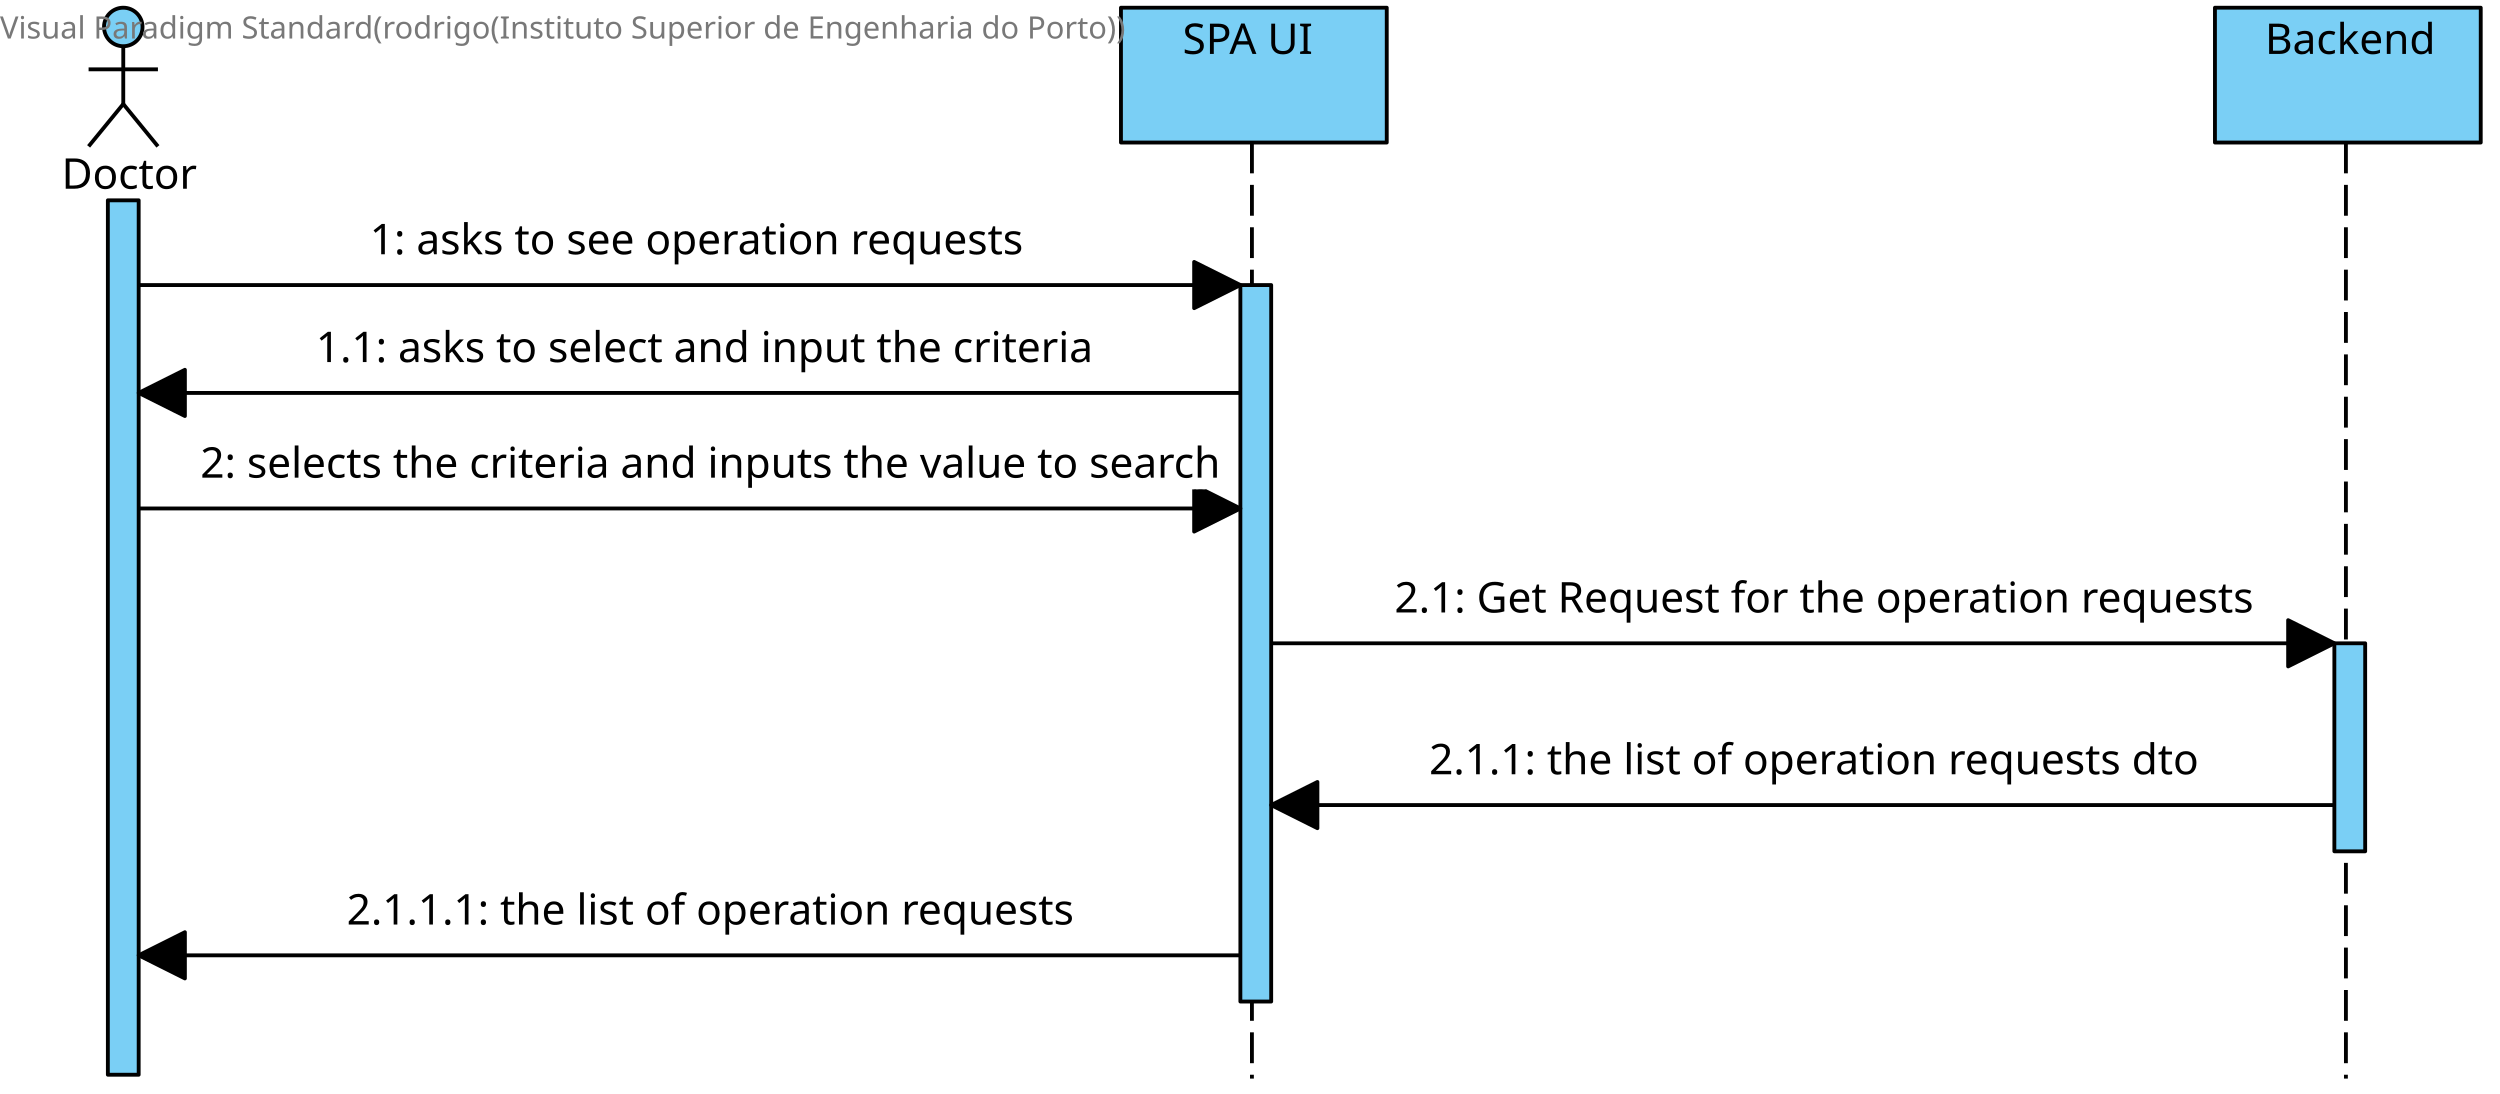
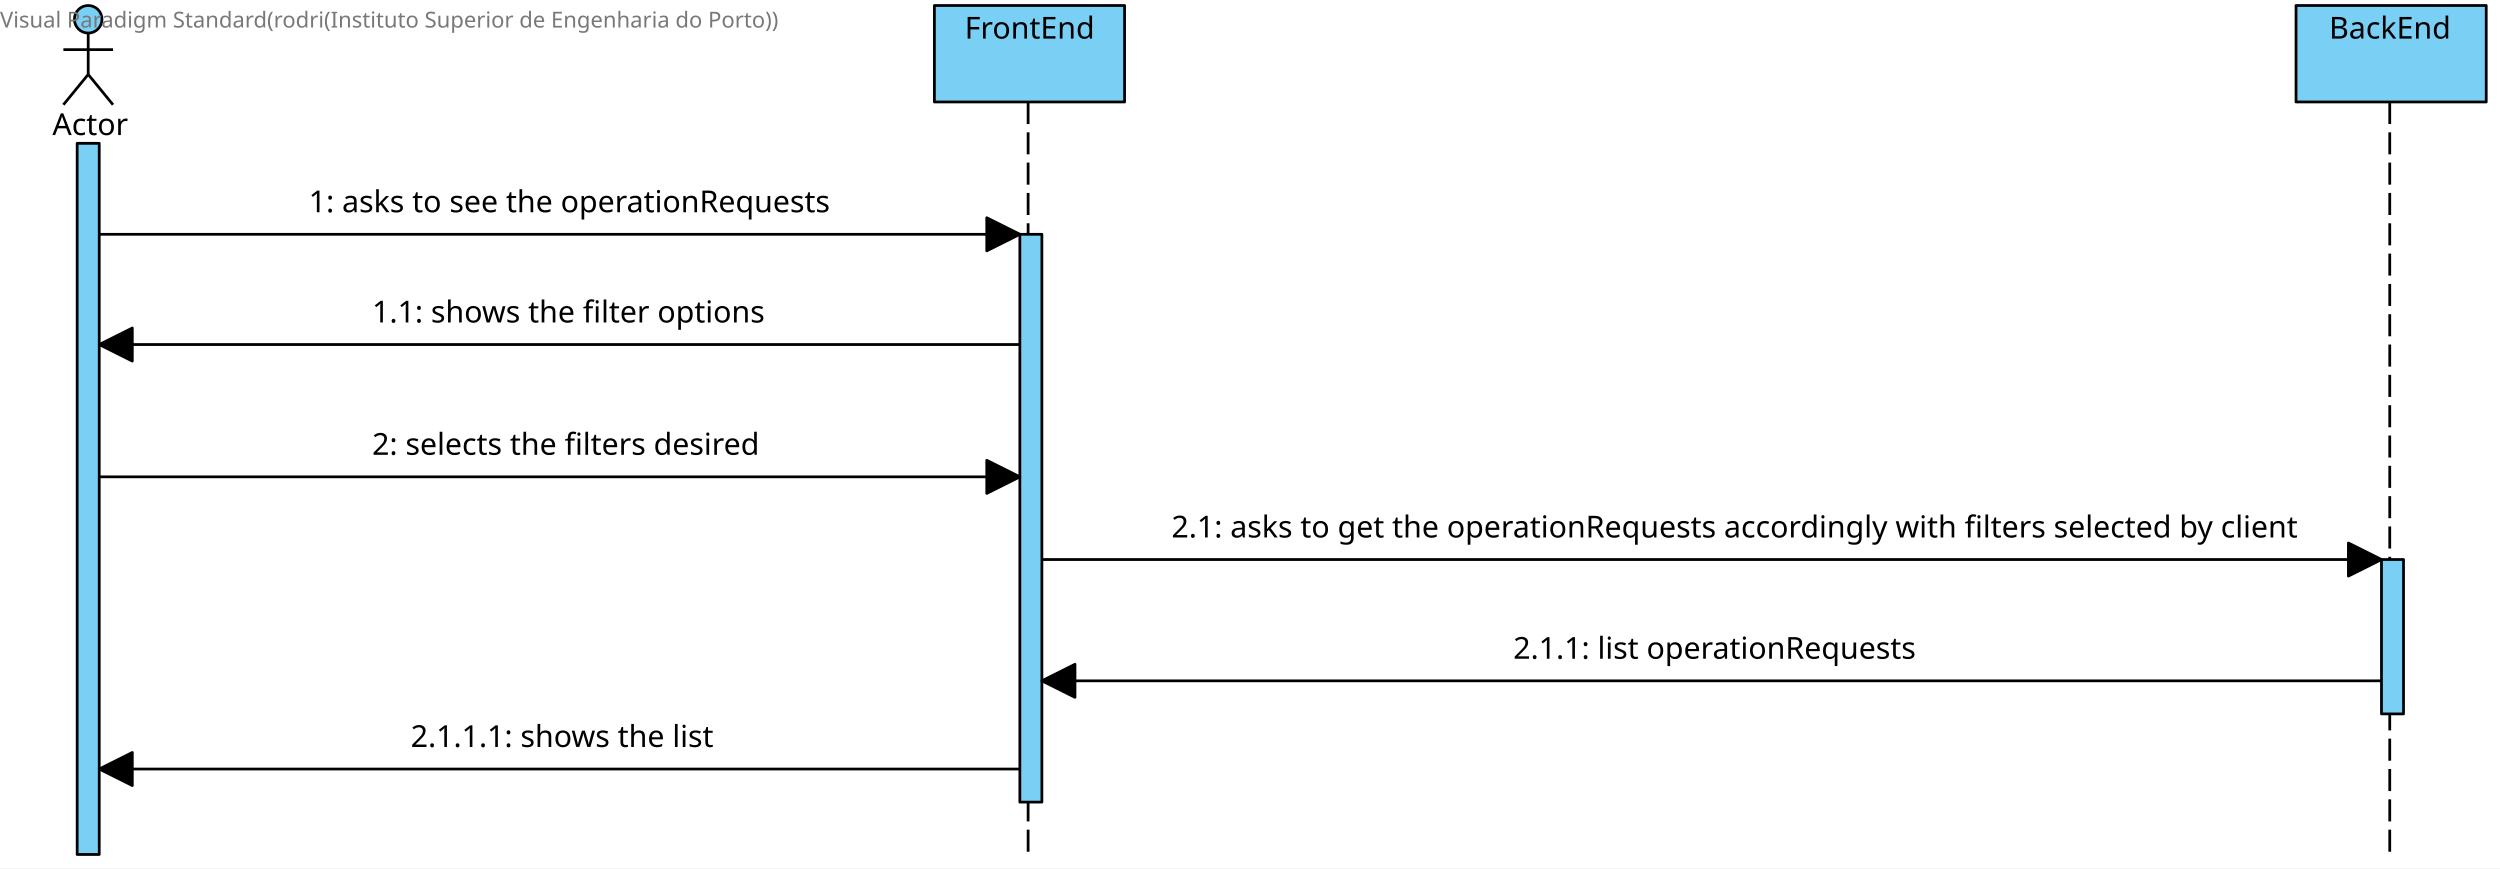
- <svg xmlns="http://www.w3.org/2000/svg" fill-opacity="0" color-rendering="auto" color-interpolation="auto" text-rendering="auto" stroke="rgb(0,0,0)" stroke-linecap="square" width="649" stroke-miterlimit="10" shape-rendering="auto" stroke-opacity="0" fill="rgb(0,0,0)" stroke-dasharray="none" font-weight="normal" stroke-width="1" height="284" font-family="'Dialog'" font-style="normal" stroke-linejoin="miter" font-size="12px" stroke-dashoffset="0" image-rendering="auto">
+ <svg xmlns="http://www.w3.org/2000/svg" fill-opacity="0" color-rendering="auto" color-interpolation="auto" text-rendering="auto" stroke="rgb(0,0,0)" stroke-linecap="square" width="907" stroke-miterlimit="10" shape-rendering="auto" stroke-opacity="0" fill="rgb(0,0,0)" stroke-dasharray="none" font-weight="normal" stroke-width="1" height="315" font-family="'Dialog'" font-style="normal" stroke-linejoin="miter" font-size="12px" stroke-dashoffset="0" image-rendering="auto">
  <defs id="genericDefs" />
  <g>
    <defs id="defs1">
      <clipPath clipPathUnits="userSpaceOnUse" id="clipPath1">
-         <path d="M-7 -7 L71 -7 L71 289 L-7 289 L-7 -7 Z" />
+         <path d="M-7 -7 L71 -7 L71 320 L-7 320 L-7 -7 Z" />
      </clipPath>
      <clipPath clipPathUnits="userSpaceOnUse" id="clipPath2">
-         <path d="M-7 -7 L81 -7 L81 289 L-7 289 L-7 -7 Z" />
+         <path d="M-7 -7 L81 -7 L81 320 L-7 320 L-7 -7 Z" />
      </clipPath>
      <clipPath clipPathUnits="userSpaceOnUse" id="clipPath3">
-         <path d="M-7 -7 L19 -7 L19 197 L-7 197 L-7 -7 Z" />
+         <path d="M-7 -7 L19 -7 L19 217 L-7 217 L-7 -7 Z" />
      </clipPath>
      <clipPath clipPathUnits="userSpaceOnUse" id="clipPath4">
-         <path d="M-7 -7 L19 -7 L19 65 L-7 65 L-7 -7 Z" />
+         <path d="M-7 -7 L19 -7 L19 67 L-7 67 L-7 -7 Z" />
      </clipPath>
      <clipPath clipPathUnits="userSpaceOnUse" id="clipPath5">
-         <path d="M-53 -15 L106 -15 L106 30 L-53 30 L-53 -15 Z" />
+         <path d="M-70 -15 L140 -15 L140 30 L-70 30 L-70 -15 Z" />
      </clipPath>
      <clipPath clipPathUnits="userSpaceOnUse" id="clipPath6">
-         <path d="M-70 -15 L140 -15 L140 30 L-70 30 L-70 -15 Z" />
+         <path d="M-36 -15 L72 -15 L72 30 L-36 30 L-36 -15 Z" />
      </clipPath>
      <clipPath clipPathUnits="userSpaceOnUse" id="clipPath7">
-         <path d="M0 0 L390 0 L390 104 L0 104 L0 0 Z" />
+         <path d="M0 0 L438 0 L438 104 L0 104 L0 0 Z" />
      </clipPath>
      <clipPath clipPathUnits="userSpaceOnUse" id="clipPath8">
-         <path d="M73 13 L73 28 L20 28 L20 13 ZM284 30 L284 45 L101 45 L101 30 ZM297 58 L297 73 L86 73 L86 58 ZM327 88 L327 103 L56 103 L56 88 ZM0 0 L0 104 L390 104 L390 0 Z" />
+         <path d="M64 2 L64 17 L28 17 L28 2 ZM318 30 L318 45 L116 45 L116 30 ZM294 70 L294 85 L140 85 L140 70 ZM0 0 L0 104 L438 104 L438 0 Z" />
      </clipPath>
      <clipPath clipPathUnits="userSpaceOnUse" id="clipPath9">
-         <path d="M284 2 L284 17 L101 17 L101 2 ZM297 30 L297 45 L86 45 L86 30 ZM327 60 L327 75 L56 75 L56 60 ZM0 0 L0 104 L366 104 L366 95 L390 95 L390 0 Z" />
+         <path d="M294 30 L294 45 L140 45 L140 30 ZM294 78 L294 93 L140 93 L140 78 ZM0 0 L0 104 L438 104 L438 0 L318 0 L318 5 L116 5 L116 0 Z" />
      </clipPath>
      <clipPath clipPathUnits="userSpaceOnUse" id="clipPath10">
-         <path d="M327 30 L327 45 L56 45 L56 30 ZM0 0 L0 104 L390 104 L390 80 L366 80 L366 65 L390 65 L390 0 L297 0 L297 15 L86 15 L86 0 Z" />
+         <path d="M294 30 L294 45 L140 45 L140 30 ZM0 0 L0 104 L438 104 L438 75 L430 75 L430 60 L438 60 L438 0 Z" />
      </clipPath>
      <clipPath clipPathUnits="userSpaceOnUse" id="clipPath11">
-         <path d="M0 0 L380 0 L380 104 L0 104 L0 0 Z" />
+         <path d="M0 0 L590 0 L590 104 L0 104 L0 0 Z" />
      </clipPath>
      <clipPath clipPathUnits="userSpaceOnUse" id="clipPath12">
-         <path d="M304 30 L304 45 L72 45 L72 30 ZM290 72 L290 87 L82 87 L82 72 ZM33 0 L33 10 L0 10 L0 104 L380 104 L380 0 Z" />
+         <path d="M495 30 L495 45 L88 45 L88 30 ZM372 74 L372 89 L212 89 L212 74 ZM0 0 L0 104 L590 104 L590 0 Z" />
      </clipPath>
      <clipPath clipPathUnits="userSpaceOnUse" id="clipPath13">
-         <path d="M290 30 L290 45 L82 45 L82 30 ZM0 0 L0 104 L380 104 L380 0 L304 0 L304 3 L72 3 L72 0 Z" />
+         <path d="M372 30 L372 45 L212 45 L212 30 ZM0 0 L0 104 L590 104 L590 0 L495 0 L495 1 L88 1 L88 0 Z" />
      </clipPath>
      <clipPath clipPathUnits="userSpaceOnUse" id="clipPath14">
-         <path d="M292 30 L292 45 L94 45 L94 30 ZM0 0 L0 104 L390 104 L390 6 L376 6 L376 0 Z" />
+         <path d="M281 30 L281 45 L152 45 L152 30 ZM0 0 L0 104 L438 104 L438 0 Z" />
      </clipPath>
      <clipPath clipPathUnits="userSpaceOnUse" id="clipPath15">
-         <path d="M-198 -15 L396 -15 L396 30 L-198 30 L-198 -15 Z" />
+         <path d="M-129 -15 L258 -15 L258 30 L-129 30 L-129 -15 Z" />
      </clipPath>
      <clipPath clipPathUnits="userSpaceOnUse" id="clipPath16">
-         <path d="M-208 -15 L416 -15 L416 30 L-208 30 L-208 -15 Z" />
+         <path d="M-160 -15 L320 -15 L320 30 L-160 30 L-160 -15 Z" />
      </clipPath>
      <clipPath clipPathUnits="userSpaceOnUse" id="clipPath17">
-         <path d="M-232 -15 L464 -15 L464 30 L-232 30 L-232 -15 Z" />
+         <path d="M-407 -15 L814 -15 L814 30 L-407 30 L-407 -15 Z" />
      </clipPath>
      <clipPath clipPathUnits="userSpaceOnUse" id="clipPath18">
-         <path d="M-271 -15 L542 -15 L542 30 L-271 30 L-271 -15 Z" />
+         <path d="M-154 -15 L308 -15 L308 30 L-154 30 L-154 -15 Z" />
      </clipPath>
      <clipPath clipPathUnits="userSpaceOnUse" id="clipPath19">
-         <path d="M-211 -15 L422 -15 L422 30 L-211 30 L-211 -15 Z" />
-       </clipPath>
-       <clipPath clipPathUnits="userSpaceOnUse" id="clipPath20">
-         <path d="M-183 -15 L366 -15 L366 30 L-183 30 L-183 -15 Z" />
+         <path d="M-202 -15 L404 -15 L404 30 L-202 30 L-202 -15 Z" />
      </clipPath>
    </defs>
    <g fill="white" text-rendering="geometricPrecision" fill-opacity="1" stroke-opacity="1" stroke="white">
-       <rect x="0" width="649" height="284" y="0" stroke="none" />
+       <rect x="0" width="907" height="315" y="0" stroke="none" />
    </g>
    <g font-size="11px" transform="translate(2,2)" fill-opacity="1" fill="rgb(122,207,245)" text-rendering="geometricPrecision" image-rendering="optimizeQuality" font-family="sans-serif" stroke="rgb(122,207,245)" stroke-opacity="1">
      <circle r="5" clip-path="url(#clipPath1)" cx="30" cy="5" stroke="none" />
-       <rect x="26" width="8" height="227" y="50" clip-path="url(#clipPath1)" stroke="none" />
+       <rect x="26" width="8" height="258" y="50" clip-path="url(#clipPath1)" stroke="none" />
    </g>
    <g stroke-linecap="butt" font-size="11px" transform="translate(2,2)" fill-opacity="1" fill="black" text-rendering="geometricPrecision" image-rendering="optimizeQuality" font-family="sans-serif" stroke-linejoin="round" stroke="black" stroke-opacity="1" stroke-miterlimit="0">
      <circle fill="none" r="5" clip-path="url(#clipPath1)" cx="30" cy="5" />
-       <rect fill="none" x="26" width="8" height="227" y="50" clip-path="url(#clipPath1)" />
+       <rect fill="none" x="26" width="8" height="258" y="50" clip-path="url(#clipPath1)" />
      <line y2="25" fill="none" x1="30" clip-path="url(#clipPath1)" x2="30" y1="10" />
      <line y2="36" fill="none" x1="30" clip-path="url(#clipPath1)" x2="21" y1="25" />
      <line y2="36" fill="none" x1="30" clip-path="url(#clipPath1)" x2="39" y1="25" />
      <line y2="16" fill="none" x1="21" clip-path="url(#clipPath1)" x2="39" y1="16" />
    </g>
-     <g font-size="11px" transform="translate(291,2)" fill-opacity="1" fill="rgb(122,207,245)" text-rendering="geometricPrecision" image-rendering="optimizeQuality" font-family="sans-serif" stroke="rgb(122,207,245)" stroke-opacity="1">
+     <g font-size="11px" transform="translate(339,2)" fill-opacity="1" fill="rgb(122,207,245)" text-rendering="geometricPrecision" image-rendering="optimizeQuality" font-family="sans-serif" stroke="rgb(122,207,245)" stroke-opacity="1">
      <rect x="0" width="69" height="35" y="0" clip-path="url(#clipPath2)" stroke="none" />
    </g>
-     <g stroke-linecap="butt" font-size="11px" transform="translate(291,2)" fill-opacity="1" fill="black" text-rendering="geometricPrecision" image-rendering="optimizeQuality" font-family="sans-serif" stroke-linejoin="round" stroke="black" stroke-opacity="1" stroke-miterlimit="0">
+     <g stroke-linecap="butt" font-size="11px" transform="translate(339,2)" fill-opacity="1" fill="black" text-rendering="geometricPrecision" image-rendering="optimizeQuality" font-family="sans-serif" stroke-linejoin="round" stroke="black" stroke-opacity="1" stroke-miterlimit="0">
      <rect fill="none" x="0" width="69" height="35" y="0" clip-path="url(#clipPath2)" />
-       <line clip-path="url(#clipPath2)" fill="none" x1="34" x2="34" y1="35" y2="278" stroke-linejoin="bevel" stroke-dasharray="8,3" />
+       <line clip-path="url(#clipPath2)" fill="none" x1="34" x2="34" y1="35" y2="309" stroke-linejoin="bevel" stroke-dasharray="8,3" />
    </g>
-     <g font-size="11px" transform="translate(575,2)" fill-opacity="1" fill="rgb(122,207,245)" text-rendering="geometricPrecision" image-rendering="optimizeQuality" font-family="sans-serif" stroke="rgb(122,207,245)" stroke-opacity="1">
+     <g font-size="11px" transform="translate(833,2)" fill-opacity="1" fill="rgb(122,207,245)" text-rendering="geometricPrecision" image-rendering="optimizeQuality" font-family="sans-serif" stroke="rgb(122,207,245)" stroke-opacity="1">
      <rect x="0" width="69" height="35" y="0" clip-path="url(#clipPath2)" stroke="none" />
    </g>
-     <g stroke-linecap="butt" font-size="11px" transform="translate(575,2)" fill-opacity="1" fill="black" text-rendering="geometricPrecision" image-rendering="optimizeQuality" font-family="sans-serif" stroke-linejoin="round" stroke="black" stroke-opacity="1" stroke-miterlimit="0">
+     <g stroke-linecap="butt" font-size="11px" transform="translate(833,2)" fill-opacity="1" fill="black" text-rendering="geometricPrecision" image-rendering="optimizeQuality" font-family="sans-serif" stroke-linejoin="round" stroke="black" stroke-opacity="1" stroke-miterlimit="0">
      <rect fill="none" x="0" width="69" height="35" y="0" clip-path="url(#clipPath2)" />
-       <line clip-path="url(#clipPath2)" fill="none" x1="34" x2="34" y1="35" y2="278" stroke-linejoin="bevel" stroke-dasharray="8,3" />
+       <line clip-path="url(#clipPath2)" fill="none" x1="34" x2="34" y1="35" y2="309" stroke-linejoin="bevel" stroke-dasharray="8,3" />
    </g>
-     <g font-size="11px" transform="translate(322,74)" fill-opacity="1" fill="rgb(122,207,245)" text-rendering="geometricPrecision" image-rendering="optimizeQuality" font-family="sans-serif" stroke="rgb(122,207,245)" stroke-opacity="1">
-       <rect x="0" width="8" height="186" y="0" clip-path="url(#clipPath3)" stroke="none" />
+     <g font-size="11px" transform="translate(370,85)" fill-opacity="1" fill="rgb(122,207,245)" text-rendering="geometricPrecision" image-rendering="optimizeQuality" font-family="sans-serif" stroke="rgb(122,207,245)" stroke-opacity="1">
+       <rect x="0" width="8" height="206" y="0" clip-path="url(#clipPath3)" stroke="none" />
    </g>
-     <g stroke-linecap="butt" font-size="11px" transform="translate(322,74)" fill-opacity="1" fill="black" text-rendering="geometricPrecision" image-rendering="optimizeQuality" font-family="sans-serif" stroke-linejoin="round" stroke="black" stroke-opacity="1" stroke-miterlimit="0">
-       <rect fill="none" x="0" width="8" height="186" y="0" clip-path="url(#clipPath3)" />
+     <g stroke-linecap="butt" font-size="11px" transform="translate(370,85)" fill-opacity="1" fill="black" text-rendering="geometricPrecision" image-rendering="optimizeQuality" font-family="sans-serif" stroke-linejoin="round" stroke="black" stroke-opacity="1" stroke-miterlimit="0">
+       <rect fill="none" x="0" width="8" height="206" y="0" clip-path="url(#clipPath3)" />
    </g>
-     <g font-size="11px" transform="translate(606,167)" fill-opacity="1" fill="rgb(122,207,245)" text-rendering="geometricPrecision" image-rendering="optimizeQuality" font-family="sans-serif" stroke="rgb(122,207,245)" stroke-opacity="1">
-       <rect x="0" width="8" height="54" y="0" clip-path="url(#clipPath4)" stroke="none" />
+     <g font-size="11px" transform="translate(864,203)" fill-opacity="1" fill="rgb(122,207,245)" text-rendering="geometricPrecision" image-rendering="optimizeQuality" font-family="sans-serif" stroke="rgb(122,207,245)" stroke-opacity="1">
+       <rect x="0" width="8" height="56" y="0" clip-path="url(#clipPath4)" stroke="none" />
    </g>
-     <g stroke-linecap="butt" font-size="11px" transform="translate(606,167)" fill-opacity="1" fill="black" text-rendering="geometricPrecision" image-rendering="optimizeQuality" font-family="sans-serif" stroke-linejoin="round" stroke="black" stroke-opacity="1" stroke-miterlimit="0">
-       <rect fill="none" x="0" width="8" height="54" y="0" clip-path="url(#clipPath4)" />
+     <g stroke-linecap="butt" font-size="11px" transform="translate(864,203)" fill-opacity="1" fill="black" text-rendering="geometricPrecision" image-rendering="optimizeQuality" font-family="sans-serif" stroke-linejoin="round" stroke="black" stroke-opacity="1" stroke-miterlimit="0">
+       <rect fill="none" x="0" width="8" height="56" y="0" clip-path="url(#clipPath4)" />
    </g>
-     <g font-size="11px" transform="translate(6,37)" fill-opacity="1" fill="black" text-rendering="geometricPrecision" image-rendering="optimizeQuality" font-family="sans-serif" stroke="black" stroke-opacity="1">
-       <text x="10" xml:space="preserve" y="12" clip-path="url(#clipPath5)" stroke="none">Doctor</text>
+     <g font-size="11px" transform="translate(833,2)" fill-opacity="1" fill="black" text-rendering="geometricPrecision" image-rendering="optimizeQuality" font-family="sans-serif" stroke="black" stroke-opacity="1">
+       <text x="12" xml:space="preserve" y="12" clip-path="url(#clipPath5)" stroke="none">BackEnd</text>
    </g>
-     <g font-size="11px" transform="translate(291,2)" fill-opacity="1" fill="black" text-rendering="geometricPrecision" image-rendering="optimizeQuality" font-family="sans-serif" stroke="black" stroke-opacity="1">
-       <text x="16" xml:space="preserve" y="12" clip-path="url(#clipPath6)" stroke="none">SPA UI</text>
+     <g font-size="11px" transform="translate(339,2)" fill-opacity="1" fill="black" text-rendering="geometricPrecision" image-rendering="optimizeQuality" font-family="sans-serif" stroke="black" stroke-opacity="1">
+       <text x="11" xml:space="preserve" y="12" clip-path="url(#clipPath5)" stroke="none">FrontEnd</text>
    </g>
-     <g font-size="11px" transform="translate(575,2)" fill-opacity="1" fill="black" text-rendering="geometricPrecision" image-rendering="optimizeQuality" font-family="sans-serif" stroke="black" stroke-opacity="1">
-       <text x="13" xml:space="preserve" y="12" clip-path="url(#clipPath6)" stroke="none">Backend</text>
+     <g font-size="11px" transform="translate(14,37)" fill-opacity="1" fill="black" text-rendering="geometricPrecision" image-rendering="optimizeQuality" font-family="sans-serif" stroke="black" stroke-opacity="1">
+       <text x="5" xml:space="preserve" y="12" clip-path="url(#clipPath6)" stroke="none">Actor</text>
    </g>
-     <g stroke-linecap="butt" font-size="11px" transform="translate(-14,24)" fill-opacity="1" fill="black" text-rendering="geometricPrecision" image-rendering="optimizeQuality" font-family="sans-serif" stroke-linejoin="round" stroke="black" stroke-opacity="1">
-       <line y2="50" fill="none" x1="50" clip-path="url(#clipPath8)" x2="336" y1="50" />
-       <polygon points=" 336 50 324 44 324 56" clip-path="url(#clipPath8)" stroke="none" />
-       <polygon fill="none" points=" 336 50 324 44 324 56" clip-path="url(#clipPath8)" />
+     <g stroke-linecap="butt" font-size="11px" transform="translate(-14,35)" fill-opacity="1" fill="black" text-rendering="geometricPrecision" image-rendering="optimizeQuality" font-family="sans-serif" stroke-linejoin="round" stroke="black" stroke-opacity="1">
+       <line y2="50" fill="none" x1="50" clip-path="url(#clipPath8)" x2="384" y1="50" />
+       <polygon points=" 384 50 372 44 372 56" clip-path="url(#clipPath8)" stroke="none" />
+       <polygon fill="none" points=" 384 50 372 44 372 56" clip-path="url(#clipPath8)" />
    </g>
-     <g stroke-linecap="butt" font-size="11px" transform="translate(-14,52)" fill-opacity="1" fill="black" text-rendering="geometricPrecision" image-rendering="optimizeQuality" font-family="sans-serif" stroke-linejoin="round" stroke="black" stroke-opacity="1">
-       <line y2="50" fill="none" x1="336" clip-path="url(#clipPath9)" x2="50" y1="50" />
+     <g stroke-linecap="butt" font-size="11px" transform="translate(-14,75)" fill-opacity="1" fill="black" text-rendering="geometricPrecision" image-rendering="optimizeQuality" font-family="sans-serif" stroke-linejoin="round" stroke="black" stroke-opacity="1">
+       <line y2="50" fill="none" x1="384" clip-path="url(#clipPath9)" x2="50" y1="50" />
      <polygon points=" 50 50 62 56 62 44" clip-path="url(#clipPath9)" stroke="none" />
      <polygon fill="none" points=" 50 50 62 56 62 44" clip-path="url(#clipPath9)" />
    </g>
-     <g stroke-linecap="butt" font-size="11px" transform="translate(-14,82)" fill-opacity="1" fill="black" text-rendering="geometricPrecision" image-rendering="optimizeQuality" font-family="sans-serif" stroke-linejoin="round" stroke="black" stroke-opacity="1">
-       <line y2="50" fill="none" x1="50" clip-path="url(#clipPath10)" x2="336" y1="50" />
-       <polygon points=" 336 50 324 44 324 56" clip-path="url(#clipPath10)" stroke="none" />
-       <polygon fill="none" points=" 336 50 324 44 324 56" clip-path="url(#clipPath10)" />
+     <g stroke-linecap="butt" font-size="11px" transform="translate(-14,123)" fill-opacity="1" fill="black" text-rendering="geometricPrecision" image-rendering="optimizeQuality" font-family="sans-serif" stroke-linejoin="round" stroke="black" stroke-opacity="1">
+       <line y2="50" fill="none" x1="50" clip-path="url(#clipPath10)" x2="384" y1="50" />
+       <polygon points=" 384 50 372 44 372 56" clip-path="url(#clipPath10)" stroke="none" />
+       <polygon fill="none" points=" 384 50 372 44 372 56" clip-path="url(#clipPath10)" />
    </g>
-     <g stroke-linecap="butt" font-size="11px" transform="translate(280,117)" fill-opacity="1" fill="black" text-rendering="geometricPrecision" image-rendering="optimizeQuality" font-family="sans-serif" stroke-linejoin="round" stroke="black" stroke-opacity="1">
-       <line y2="50" fill="none" x1="50" clip-path="url(#clipPath12)" x2="326" y1="50" />
-       <polygon points=" 326 50 314 44 314 56" clip-path="url(#clipPath12)" stroke="none" />
-       <polygon fill="none" points=" 326 50 314 44 314 56" clip-path="url(#clipPath12)" />
+     <g stroke-linecap="butt" font-size="11px" transform="translate(328,153)" fill-opacity="1" fill="black" text-rendering="geometricPrecision" image-rendering="optimizeQuality" font-family="sans-serif" stroke-linejoin="round" stroke="black" stroke-opacity="1">
+       <line y2="50" fill="none" x1="50" clip-path="url(#clipPath12)" x2="536" y1="50" />
+       <polygon points=" 536 50 524 44 524 56" clip-path="url(#clipPath12)" stroke="none" />
+       <polygon fill="none" points=" 536 50 524 44 524 56" clip-path="url(#clipPath12)" />
    </g>
-     <g stroke-linecap="butt" font-size="11px" transform="translate(280,159)" fill-opacity="1" fill="black" text-rendering="geometricPrecision" image-rendering="optimizeQuality" font-family="sans-serif" stroke-linejoin="round" stroke="black" stroke-opacity="1">
-       <line y2="50" fill="none" x1="326" clip-path="url(#clipPath13)" x2="50" y1="50" />
+     <g stroke-linecap="butt" font-size="11px" transform="translate(328,197)" fill-opacity="1" fill="black" text-rendering="geometricPrecision" image-rendering="optimizeQuality" font-family="sans-serif" stroke-linejoin="round" stroke="black" stroke-opacity="1">
+       <line y2="50" fill="none" x1="536" clip-path="url(#clipPath13)" x2="50" y1="50" />
      <polygon points=" 50 50 62 56 62 44" clip-path="url(#clipPath13)" stroke="none" />
      <polygon fill="none" points=" 50 50 62 56 62 44" clip-path="url(#clipPath13)" />
    </g>
-     <g stroke-linecap="butt" font-size="11px" transform="translate(-14,198)" fill-opacity="1" fill="black" text-rendering="geometricPrecision" image-rendering="optimizeQuality" font-family="sans-serif" stroke-linejoin="round" stroke="black" stroke-opacity="1">
-       <line y2="50" fill="none" x1="336" clip-path="url(#clipPath14)" x2="50" y1="50" />
+     <g stroke-linecap="butt" font-size="11px" transform="translate(-14,229)" fill-opacity="1" fill="black" text-rendering="geometricPrecision" image-rendering="optimizeQuality" font-family="sans-serif" stroke-linejoin="round" stroke="black" stroke-opacity="1">
+       <line y2="50" fill="none" x1="384" clip-path="url(#clipPath14)" x2="50" y1="50" />
      <polygon points=" 50 50 62 56 62 44" clip-path="url(#clipPath14)" stroke="none" />
      <polygon fill="none" points=" 50 50 62 56 62 44" clip-path="url(#clipPath14)" />
    </g>
-     <g font-size="11px" transform="translate(80,228)" fill-opacity="1" fill="white" text-rendering="geometricPrecision" image-rendering="optimizeQuality" font-family="sans-serif" stroke="white" stroke-opacity="1">
-       <rect x="0" width="198" height="15" y="0" clip-path="url(#clipPath15)" stroke="none" />
-       <text fill="black" x="10" xml:space="preserve" y="12" clip-path="url(#clipPath15)" stroke="none">2.1.1.1: the list of operation requests</text>
+     <g font-size="11px" transform="translate(138,259)" fill-opacity="1" fill="white" text-rendering="geometricPrecision" image-rendering="optimizeQuality" font-family="sans-serif" stroke="white" stroke-opacity="1">
+       <rect x="0" width="129" height="15" y="0" clip-path="url(#clipPath15)" stroke="none" />
+       <text fill="black" x="11" xml:space="preserve" y="12" clip-path="url(#clipPath15)" stroke="none">2.1.1.1: shows the list</text>
    </g>
-     <g font-size="11px" transform="translate(362,189)" fill-opacity="1" fill="white" text-rendering="geometricPrecision" image-rendering="optimizeQuality" font-family="sans-serif" stroke="white" stroke-opacity="1">
-       <rect x="0" width="208" height="15" y="0" clip-path="url(#clipPath16)" stroke="none" />
-       <text fill="black" x="9" xml:space="preserve" y="12" clip-path="url(#clipPath16)" stroke="none">2.1.1: the list of operation requests dto</text>
+     <g font-size="11px" transform="translate(540,227)" fill-opacity="1" fill="white" text-rendering="geometricPrecision" image-rendering="optimizeQuality" font-family="sans-serif" stroke="white" stroke-opacity="1">
+       <rect x="0" width="160" height="15" y="0" clip-path="url(#clipPath16)" stroke="none" />
+       <text fill="black" x="9" xml:space="preserve" y="12" clip-path="url(#clipPath16)" stroke="none">2.1.1: list operationRequests</text>
    </g>
-     <g font-size="11px" transform="translate(352,147)" fill-opacity="1" fill="white" text-rendering="geometricPrecision" image-rendering="optimizeQuality" font-family="sans-serif" stroke="white" stroke-opacity="1">
-       <rect x="0" width="232" height="15" y="0" clip-path="url(#clipPath17)" stroke="none" />
-       <text fill="black" x="10" xml:space="preserve" y="12" clip-path="url(#clipPath17)" stroke="none">2.1: Get Request for the operation requests</text>
+     <g font-size="11px" transform="translate(416,183)" fill-opacity="1" fill="white" text-rendering="geometricPrecision" image-rendering="optimizeQuality" font-family="sans-serif" stroke="white" stroke-opacity="1">
+       <rect x="0" width="407" height="15" y="0" clip-path="url(#clipPath17)" stroke="none" />
+       <text fill="black" x="9" xml:space="preserve" y="12" clip-path="url(#clipPath17)" stroke="none">2.1: asks to get the operationRequests accordingly with filters selected by client</text>
    </g>
-     <g font-size="11px" transform="translate(42,112)" fill-opacity="1" fill="white" text-rendering="geometricPrecision" image-rendering="optimizeQuality" font-family="sans-serif" stroke="white" stroke-opacity="1">
-       <rect x="0" width="271" height="15" y="0" clip-path="url(#clipPath18)" stroke="none" />
-       <text fill="black" x="10" xml:space="preserve" y="12" clip-path="url(#clipPath18)" stroke="none">2: selects the criteria and inputs the value to search</text>
+     <g font-size="11px" transform="translate(126,153)" fill-opacity="1" fill="white" text-rendering="geometricPrecision" image-rendering="optimizeQuality" font-family="sans-serif" stroke="white" stroke-opacity="1">
+       <rect x="0" width="154" height="15" y="0" clip-path="url(#clipPath18)" stroke="none" />
+       <text fill="black" x="9" xml:space="preserve" y="12" clip-path="url(#clipPath18)" stroke="none">2: selects the filters desired</text>
    </g>
-     <g font-size="11px" transform="translate(72,82)" fill-opacity="1" fill="white" text-rendering="geometricPrecision" image-rendering="optimizeQuality" font-family="sans-serif" stroke="white" stroke-opacity="1">
-       <rect x="0" width="211" height="15" y="0" clip-path="url(#clipPath19)" stroke="none" />
-       <text fill="black" x="10" xml:space="preserve" y="12" clip-path="url(#clipPath19)" stroke="none">1.1: asks to select and input the criteria</text>
+     <g font-size="11px" transform="translate(126,105)" fill-opacity="1" fill="white" text-rendering="geometricPrecision" image-rendering="optimizeQuality" font-family="sans-serif" stroke="white" stroke-opacity="1">
+       <rect x="0" width="154" height="15" y="0" clip-path="url(#clipPath18)" stroke="none" />
+       <text fill="black" x="9" xml:space="preserve" y="12" clip-path="url(#clipPath18)" stroke="none">1.1: shows the filter options</text>
    </g>
-     <g font-size="11px" transform="translate(87,54)" fill-opacity="1" fill="white" text-rendering="geometricPrecision" image-rendering="optimizeQuality" font-family="sans-serif" stroke="white" stroke-opacity="1">
-       <rect x="0" width="183" height="15" y="0" clip-path="url(#clipPath20)" stroke="none" />
-       <text fill="black" x="9" xml:space="preserve" y="12" clip-path="url(#clipPath20)" stroke="none">1: asks to see operation requests</text>
+     <g font-size="11px" transform="translate(102,65)" fill-opacity="1" fill="white" text-rendering="geometricPrecision" image-rendering="optimizeQuality" font-family="sans-serif" stroke="white" stroke-opacity="1">
+       <rect x="0" width="202" height="15" y="0" clip-path="url(#clipPath19)" stroke="none" />
+       <text fill="black" x="10" xml:space="preserve" y="12" clip-path="url(#clipPath19)" stroke="none">1: asks to see the operationRequests</text>
    </g>
    <g font-size="8px" fill-opacity="1" fill="rgb(120,120,120)" text-rendering="geometricPrecision" image-rendering="optimizeQuality" stroke="rgb(120,120,120)" stroke-opacity="1">
-       <text x="0" xml:space="preserve" y="10" stroke="none">Visual Paradigm Standard(rodrigo(Instituto Superior de Engenharia do Porto))</text>
+       <text x="0" xml:space="preserve" y="10" stroke="none">Visual Paradigm Standard(rodri(Instituto Superior de Engenharia do Porto))</text>
    </g>
  </g>
</svg>
